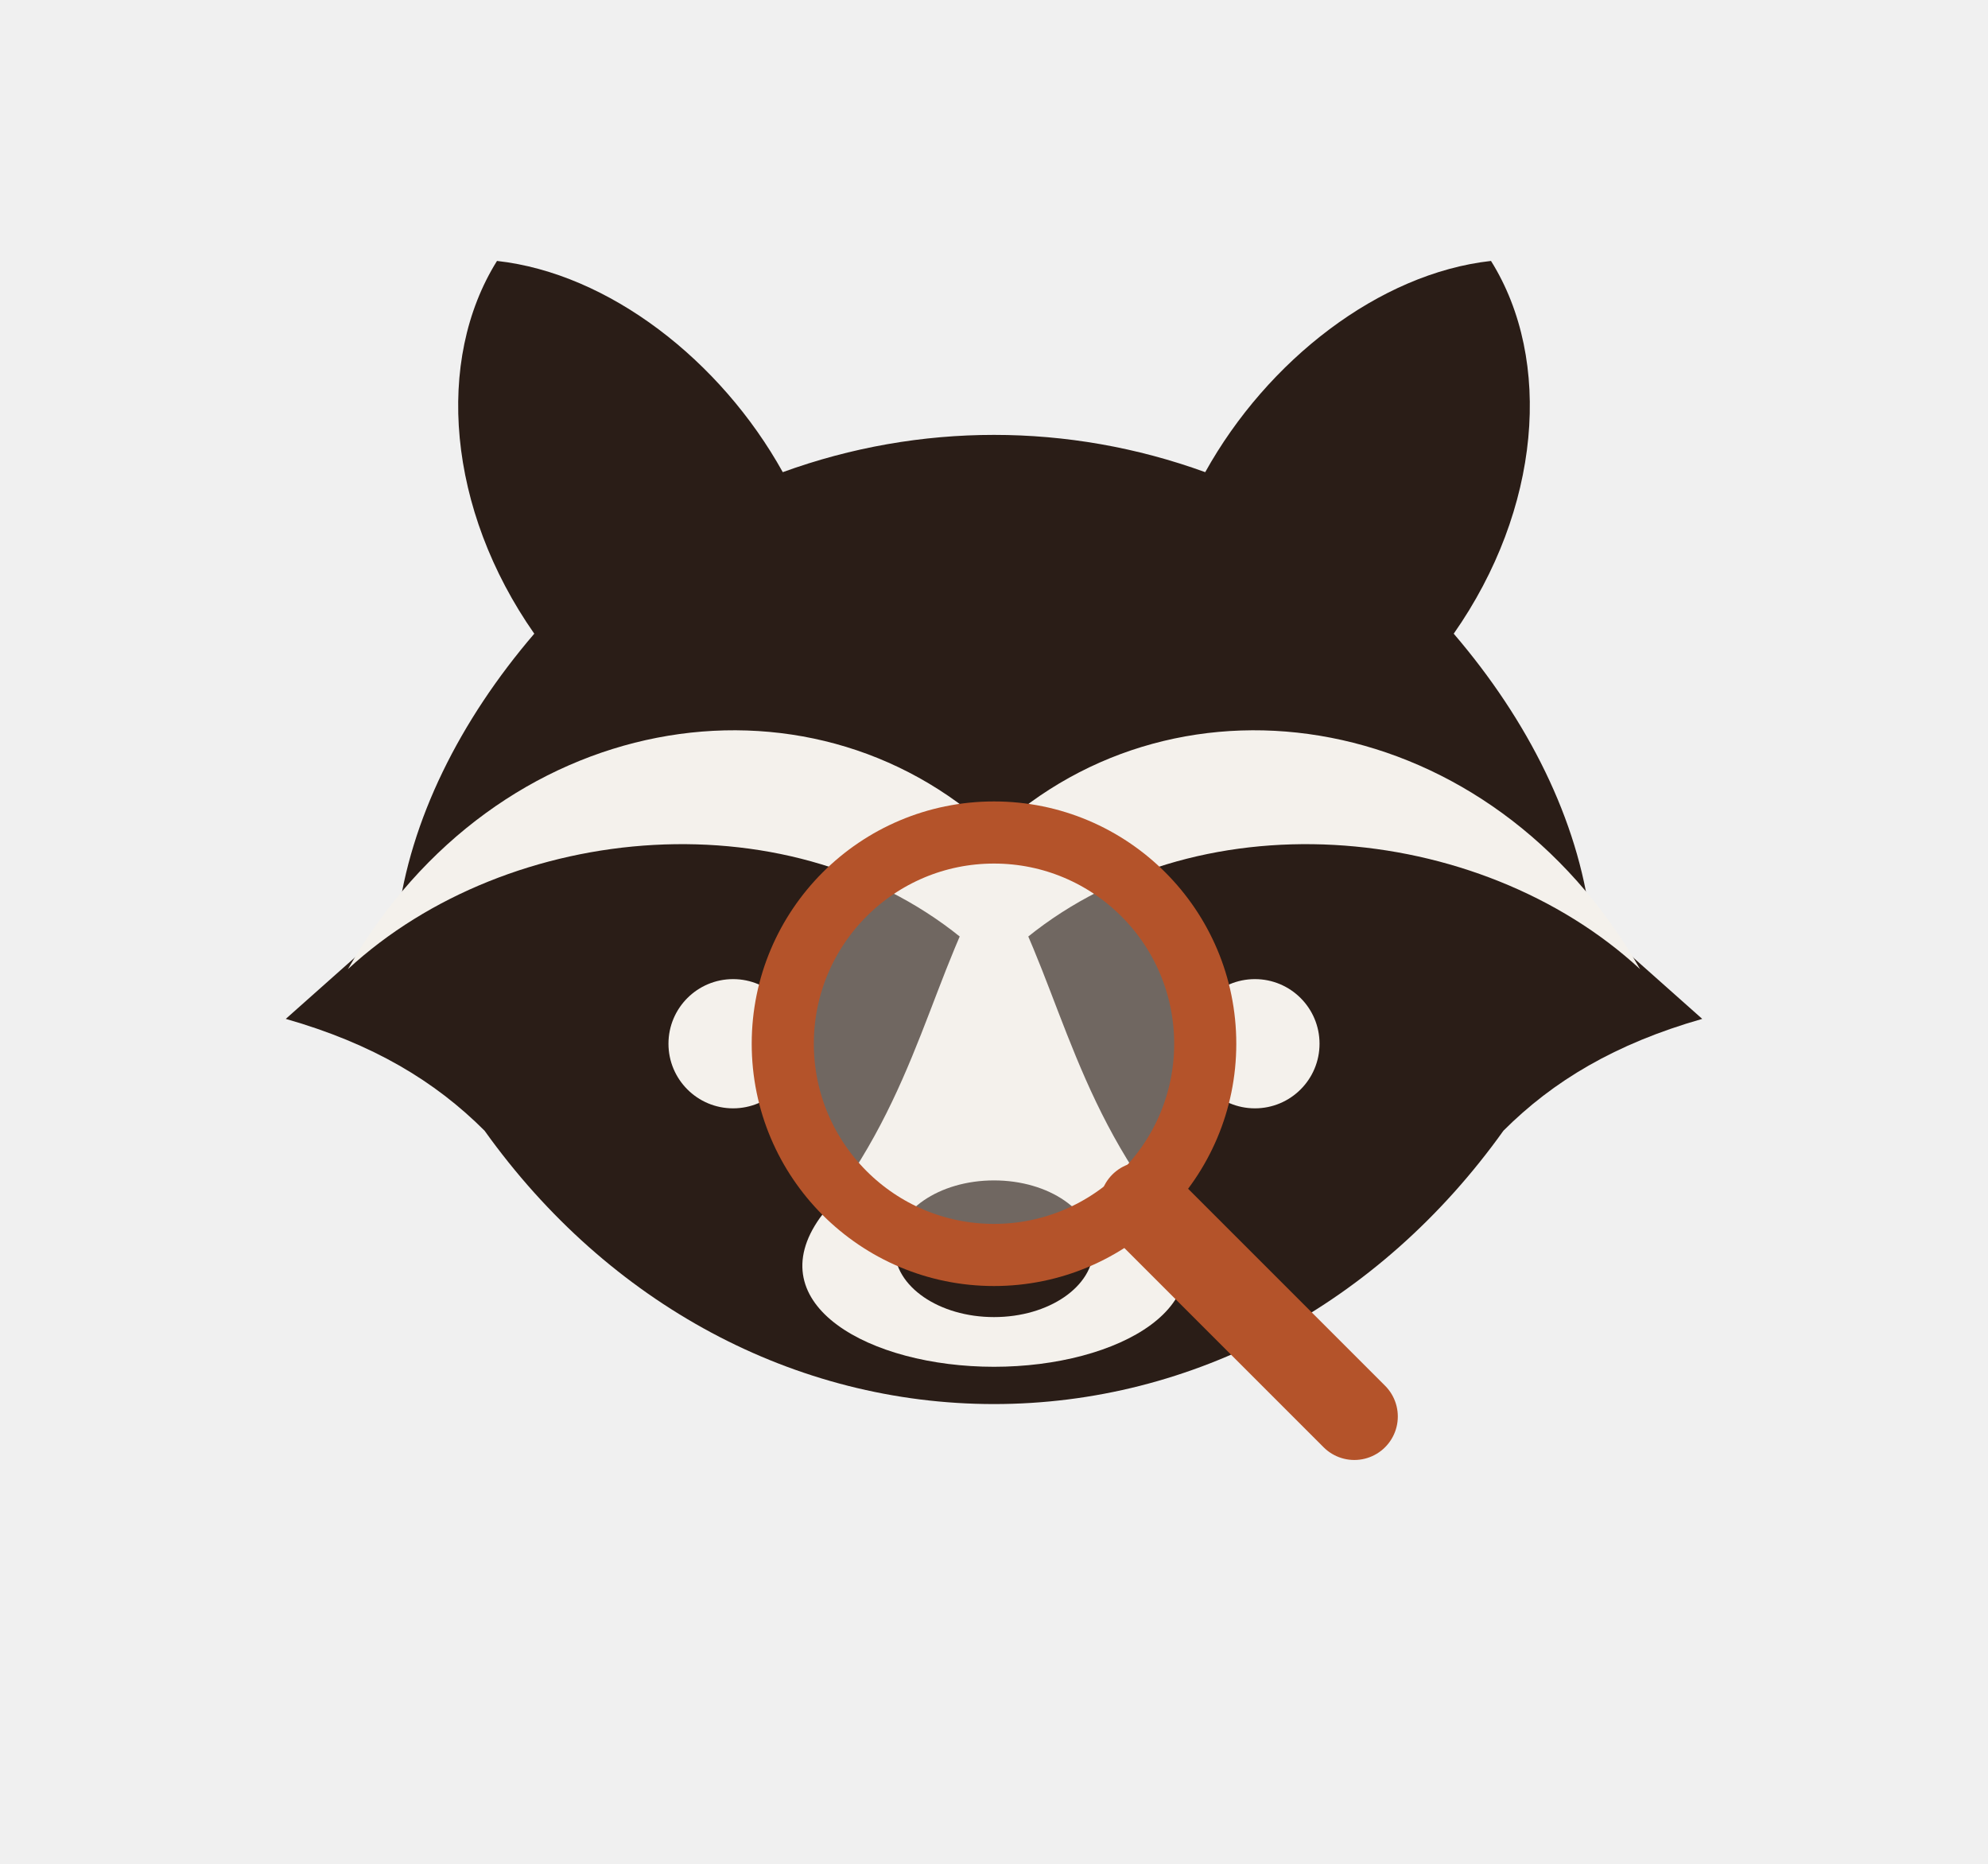
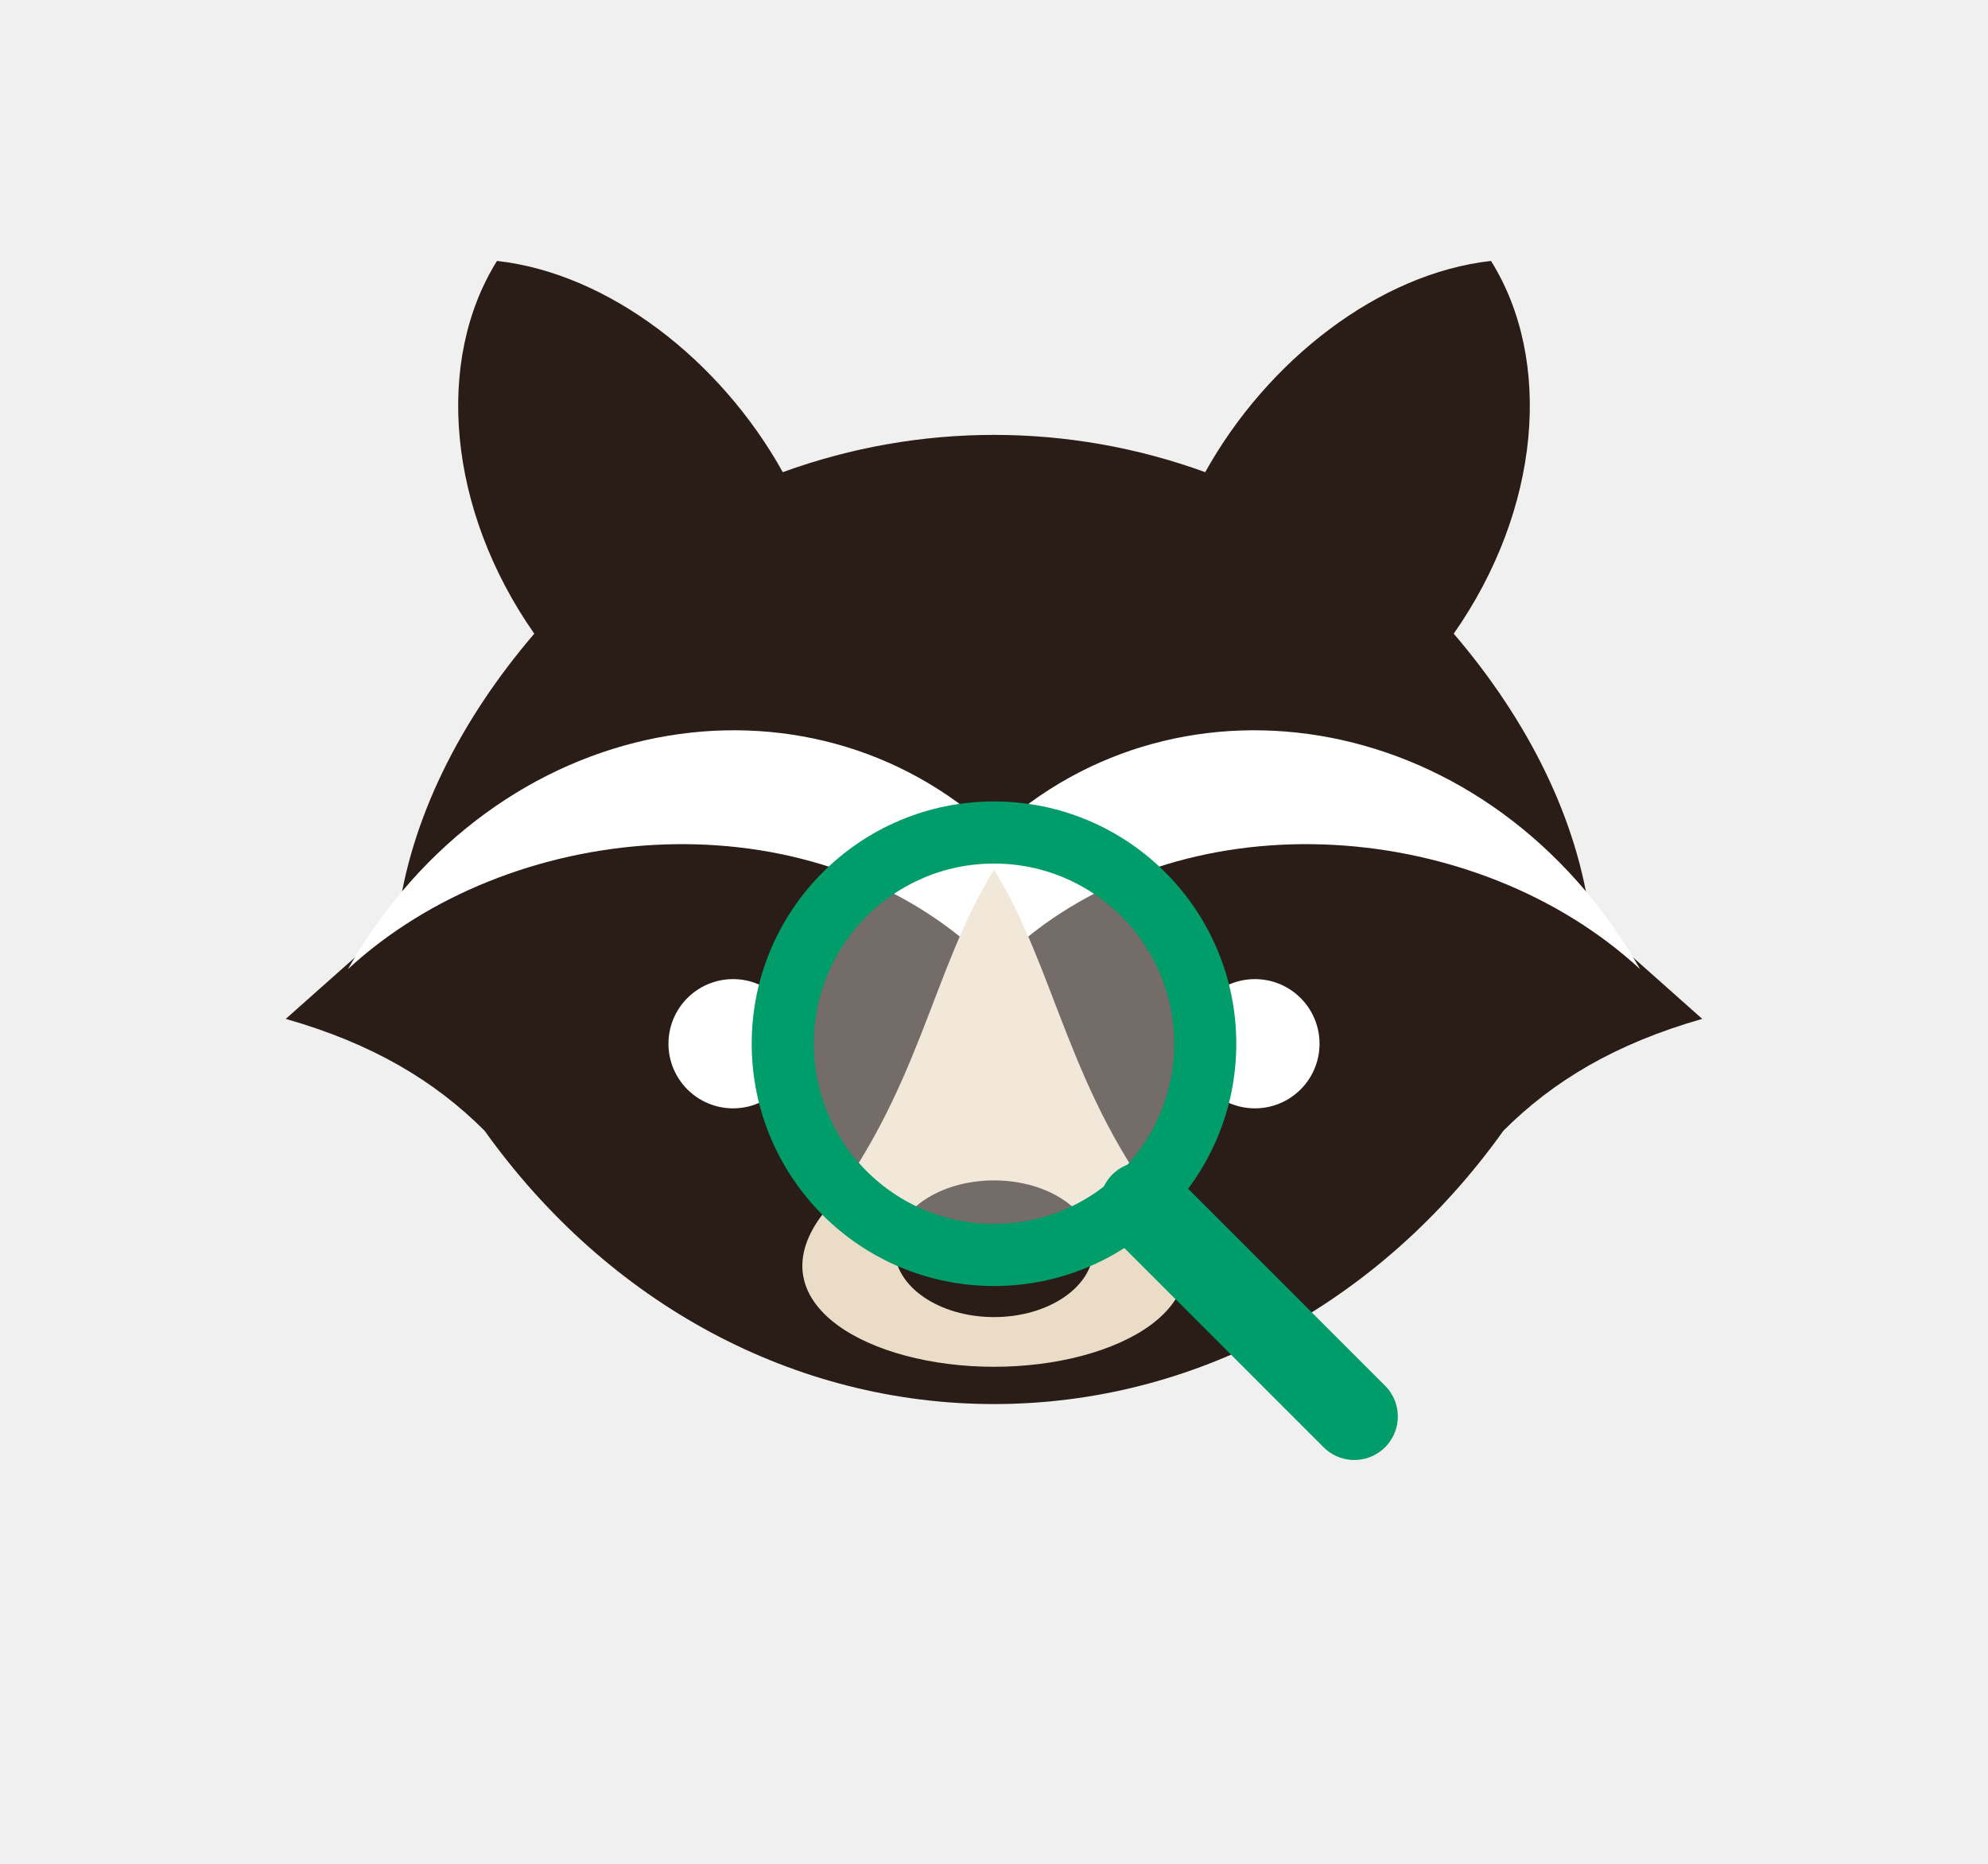
<svg xmlns="http://www.w3.org/2000/svg" viewBox="0 0 160 150" role="img" aria-label="Marcel cherche">
  <style>.head,.eyes,.loupe,.crayon{transform-box:fill-box;transform-origin:center}
.loupe{animation:balayer 2.6s ease-in-out infinite}
.eyes{animation:suivre 2.6s ease-in-out infinite}
@keyframes balayer{0%,100%{transform:translate(-30px,2px) rotate(-8deg)}50%{transform:translate(30px,-2px) rotate(8deg)}}
@keyframes suivre{0%,100%{transform:translateX(-2.5px)}50%{transform:translateX(2.5px)}}@media (prefers-reduced-motion:reduce){*{animation:none!important}}</style>
  <g transform="translate(20 8)">
    <g class="head">
      <path fill="#2A1D17" d="M23 43c-7-10-8-22-3-30 9 1 18 8 23 17 11-4 23-4 34 0 5-9 14-16 23-17 5 8 4 20-3 30 6 7 10 15 11 23l9 8c-7 2-12 5-16 9-10 14-25 22-41 22s-31-8-41-22c-4-4-9-7-16-9l9-8c1-8 5-16 11-23z" />
-       <path fill="#F4F1EC" d="M8 70C20 49 45 45 60 59 75 45 100 49 112 70 99 58 76 56 62 68H58C44 56 21 58 8 70z" />
-       <path fill="#F4F1EC" d="M60 62C55 70 54 80 46 90C41 97 50 102 60 102C70 102 79 97 74 90C66 80 65 70 60 62z" />
+       <path fill="#FFFFFF" d="M8 70C20 49 45 45 60 59 75 45 100 49 112 70 99 58 76 56 62 68H58C44 56 21 58 8 70z" />
+       <path fill="#EADCC6" d="M60 62C55 70 54 80 46 90C41 97 50 102 60 102C70 102 79 97 74 90C66 80 65 70 60 62z" />
      <ellipse fill="#2A1D17" cx="60" cy="92.5" rx="8" ry="5.5" />
      <g class="eyes">
-         <circle fill="#F4F1EC" cx="39" cy="76" r="5.2" />
-         <circle fill="#F4F1EC" cx="81" cy="76" r="5.2" />
+         <circle fill="#FFFFFF" cx="39" cy="76" r="5.2" />
+         <circle fill="#FFFFFF" cx="81" cy="76" r="5.2" />
      </g>
    </g>
  </g>
  <g class="loupe">
-     <circle cx="80" cy="84" r="17" fill="#F4F1EC" fill-opacity=".35" stroke="#B4532A" stroke-width="5" />
-     <path d="M92 97l17 17" stroke="#B4532A" stroke-width="7" stroke-linecap="round" />
+     <circle cx="80" cy="84" r="17" fill="#FFFFFF" fill-opacity=".35" stroke="#009C69" stroke-width="5" />
+     <path d="M92 97l17 17" stroke="#009C69" stroke-width="7" stroke-linecap="round" />
  </g>
</svg>
